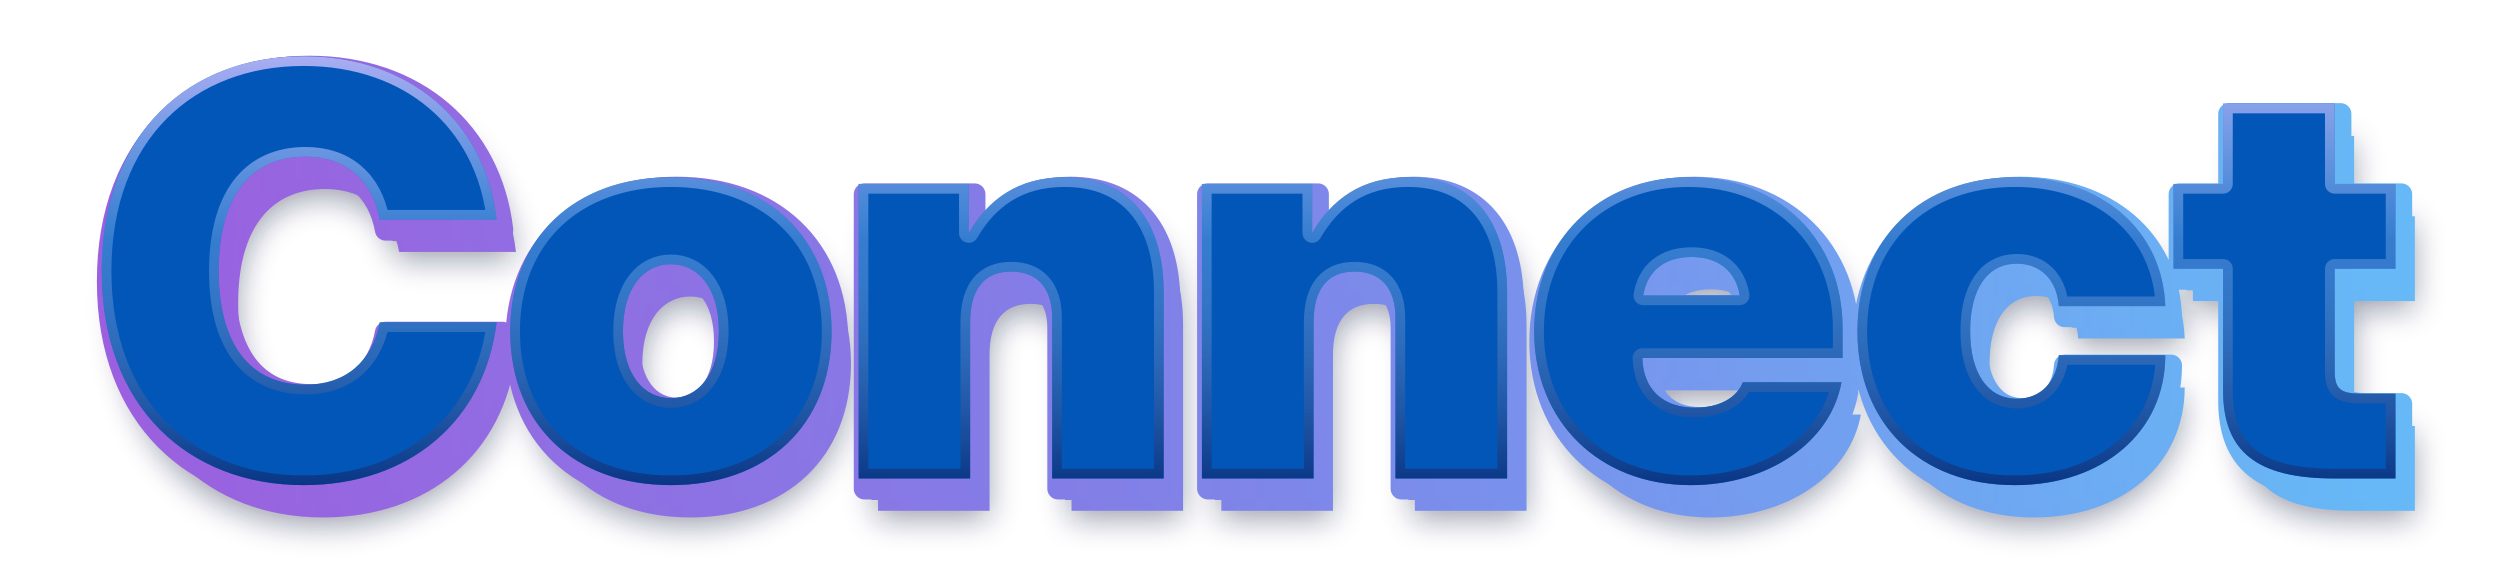
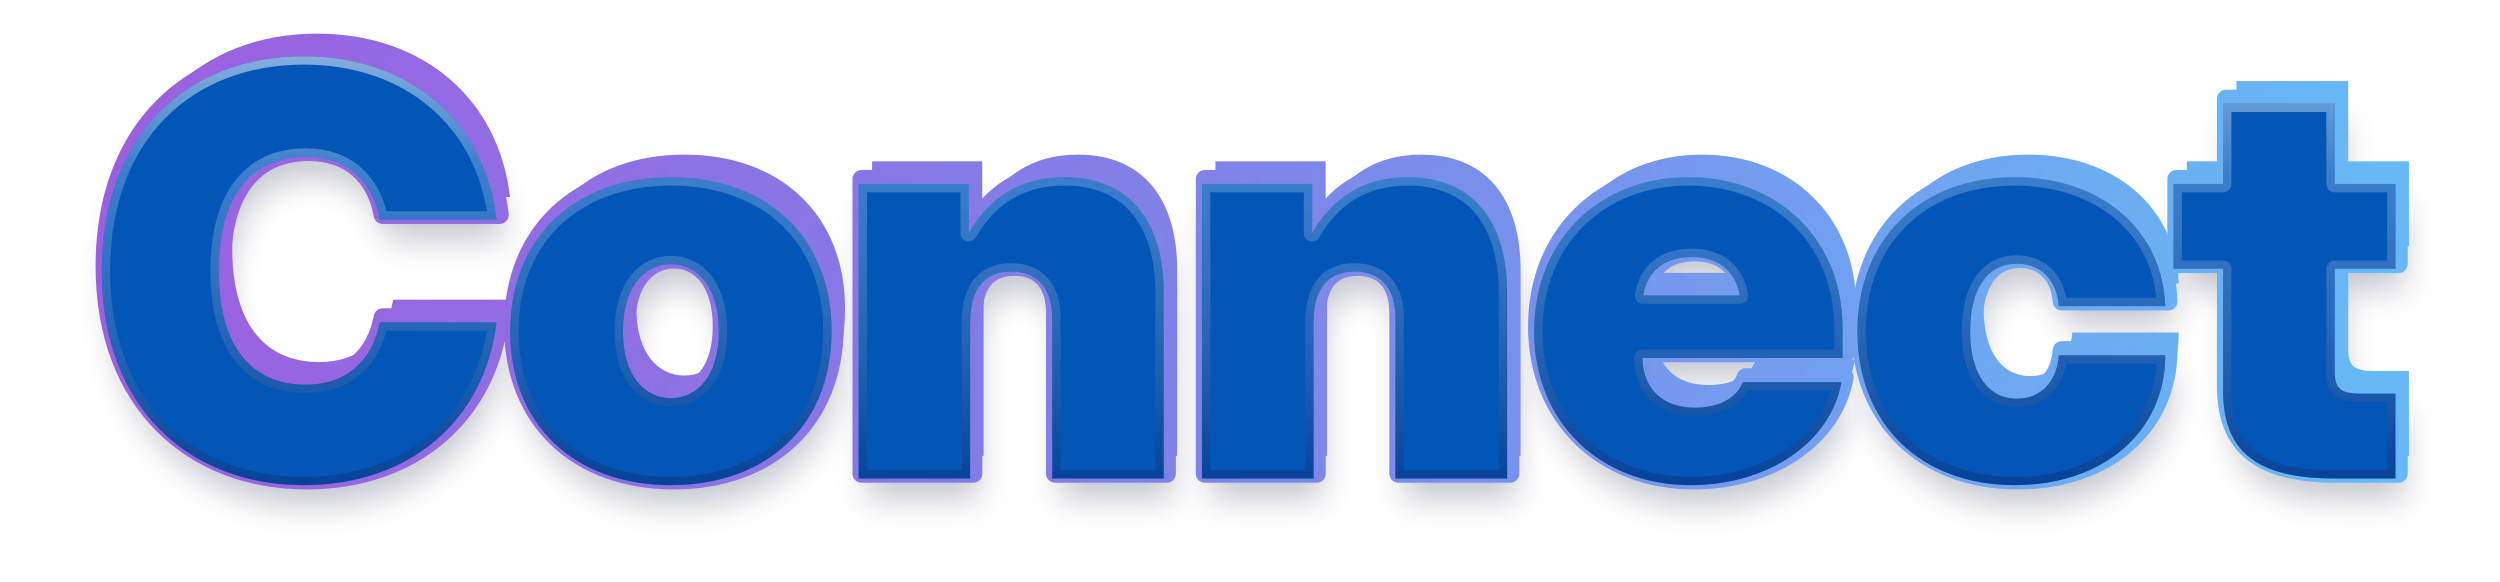
<svg xmlns="http://www.w3.org/2000/svg" xmlns:xlink="http://www.w3.org/1999/xlink" viewBox="0 8 232 54" role="img" aria-labelledby="title">
  <defs>
    <path id="letters" d="M28.17 53.02C38.03 53.02 44.99 47.02 46.08 37.91H35.24C34.56 41.53 32.08 43.7 28.38 43.7C23.13 43.7 20.3 39.87 20.3 33.15C20.3 26.39 23.15 22.54 28.38 22.54C32.08 22.54 34.59 24.74 35.24 28.38H46.08C45.02 19.27 38.03 13.22 28.17 13.22C17.64 13.22 9.44 20.26 9.44 33.15C9.44 45.93 17.64 53.02 28.17 53.02Z M62.26 53.02C71.16 53.02 77.17 47.48 77.17 38.74C77.17 30.01 71.16 24.45 62.26 24.45C53.38 24.45 47.35 30.01 47.35 38.74C47.35 47.51 53.38 53.02 62.26 53.02ZM62.26 44.95C59.8 44.95 57.81 42.85 57.81 38.74C57.81 34.62 59.8 32.52 62.26 32.52C64.72 32.52 66.71 34.62 66.71 38.74C66.71 42.85 64.72 44.95 62.26 44.95Z M90.03 37.91C90.03 34.75 91.41 33.2 93.84 33.2C96.27 33.2 97.64 34.75 97.64 37.49V52.4H107.99V35.16C107.99 28.59 104.86 24.45 98.78 24.45C94.48 24.45 91.72 26.5 89.9 29.63V25.07H79.68V52.4H90.03Z M121.9 37.91C121.9 34.75 123.27 33.2 125.7 33.2C128.13 33.2 129.5 34.75 129.5 37.49V52.4H139.86V35.16C139.86 28.59 136.72 24.45 130.64 24.45C126.35 24.45 123.58 26.5 121.77 29.63V25.07H111.54V52.4H121.9Z M156.89 53.02C164.08 53.02 169.88 49.06 170.89 43.47H161.73C161.16 44.95 159.5 45.83 157.3 45.83C154.3 45.83 152.49 44.12 152.41 41.22H170.99V38.45C170.99 30.25 165.07 24.45 156.68 24.45C148.3 24.45 142.37 30.38 142.37 38.74C142.37 47.09 148.38 53.02 156.89 53.02ZM152.49 35.42C152.85 33.17 154.46 31.85 156.97 31.85C159.48 31.85 161.08 33.17 161.45 35.42Z M186.97 53.02C195.2 53.02 200.94 48.05 200.94 40.96H191.06C190.88 43.45 189.37 45 187.17 45C184.46 45 182.83 42.64 182.83 38.74C182.83 34.8 184.43 32.47 187.17 32.47C189.37 32.47 190.88 33.97 191.06 36.41H200.94C200.68 29.32 194.99 24.45 186.97 24.45C178.22 24.45 172.37 30.2 172.37 38.74C172.37 47.3 178.19 53.02 186.97 53.02Z M222.3 25.07H216.66V17.62H206.3V25.07H201.7V32.94H206.3V44.22C206.3 49.92 209.44 52.4 216.6 52.4H222.3V44.53H219.04C217.15 44.53 216.66 44.04 216.66 42.41V32.94H222.3Z" />
    <linearGradient id="edge" x1="0%" y1="0%" x2="100%" y2="0%">
      <stop stop-color="#9B60DF" />
      <stop offset=".47" stop-color="#8082E8" />
      <stop offset="1" stop-color="#66B9F6" />
    </linearGradient>
    <linearGradient id="bevel" x1="0%" y1="0%" x2="0%" y2="100%">
-       <stop stop-color="#D0C0FF" stop-opacity=".82" />
-       <stop offset=".43" stop-color="#9DCAFF" stop-opacity=".33" />
-       <stop offset="1" stop-color="#0C2569" stop-opacity=".65" />
+       <stop stop-color="#FFFFFF" stop-opacity=".52" />
+       <stop offset=".28" stop-color="#CBE3FF" stop-opacity=".28" />
+       <stop offset="1" stop-color="#0C2569" stop-opacity=".42" />
    </linearGradient>
    <filter id="shadow" x="-15%" y="-20%" width="140%" height="160%">
      <feGaussianBlur stdDeviation="1.4" />
    </filter>
    <clipPath id="inside">
      <use xlink:href="#letters" />
    </clipPath>
  </defs>
-   <use xlink:href="#letters" fill="#0C173D" opacity=".42" transform="translate(1.65 3.7)" filter="url(#shadow)" />
-   <use xlink:href="#letters" fill="url(#edge)" transform="translate(1.8 3.0)" />
-   <use xlink:href="#letters" fill="url(#edge)" transform="translate(1.2 2.0)" />
-   <use xlink:href="#letters" fill="url(#edge)" stroke="url(#edge)" stroke-width="2" stroke-linejoin="round" transform="translate(.55 .95)" />
+   <use xlink:href="#letters" fill="#0C173D" opacity=".24" transform="translate(.8 1.9)" filter="url(#shadow)" />
+   <use xlink:href="#letters" fill="url(#edge)" transform="translate(1.25 -2.1)" />
+   <use xlink:href="#letters" fill="url(#edge)" transform="translate(.75 -1.2)" />
+   <use xlink:href="#letters" fill="url(#edge)" stroke="url(#edge)" stroke-width="1.7" stroke-linejoin="round" transform="translate(.28 -.45)" />
  <use xlink:href="#letters" fill="#0256B8" />
  <g clip-path="url(#inside)">
-     <use xlink:href="#letters" fill="none" stroke="url(#bevel)" stroke-width="1.8" stroke-linejoin="round" />
+     <use xlink:href="#letters" fill="none" stroke="url(#bevel)" stroke-width="1.55" stroke-linejoin="round" />
  </g>
</svg>
